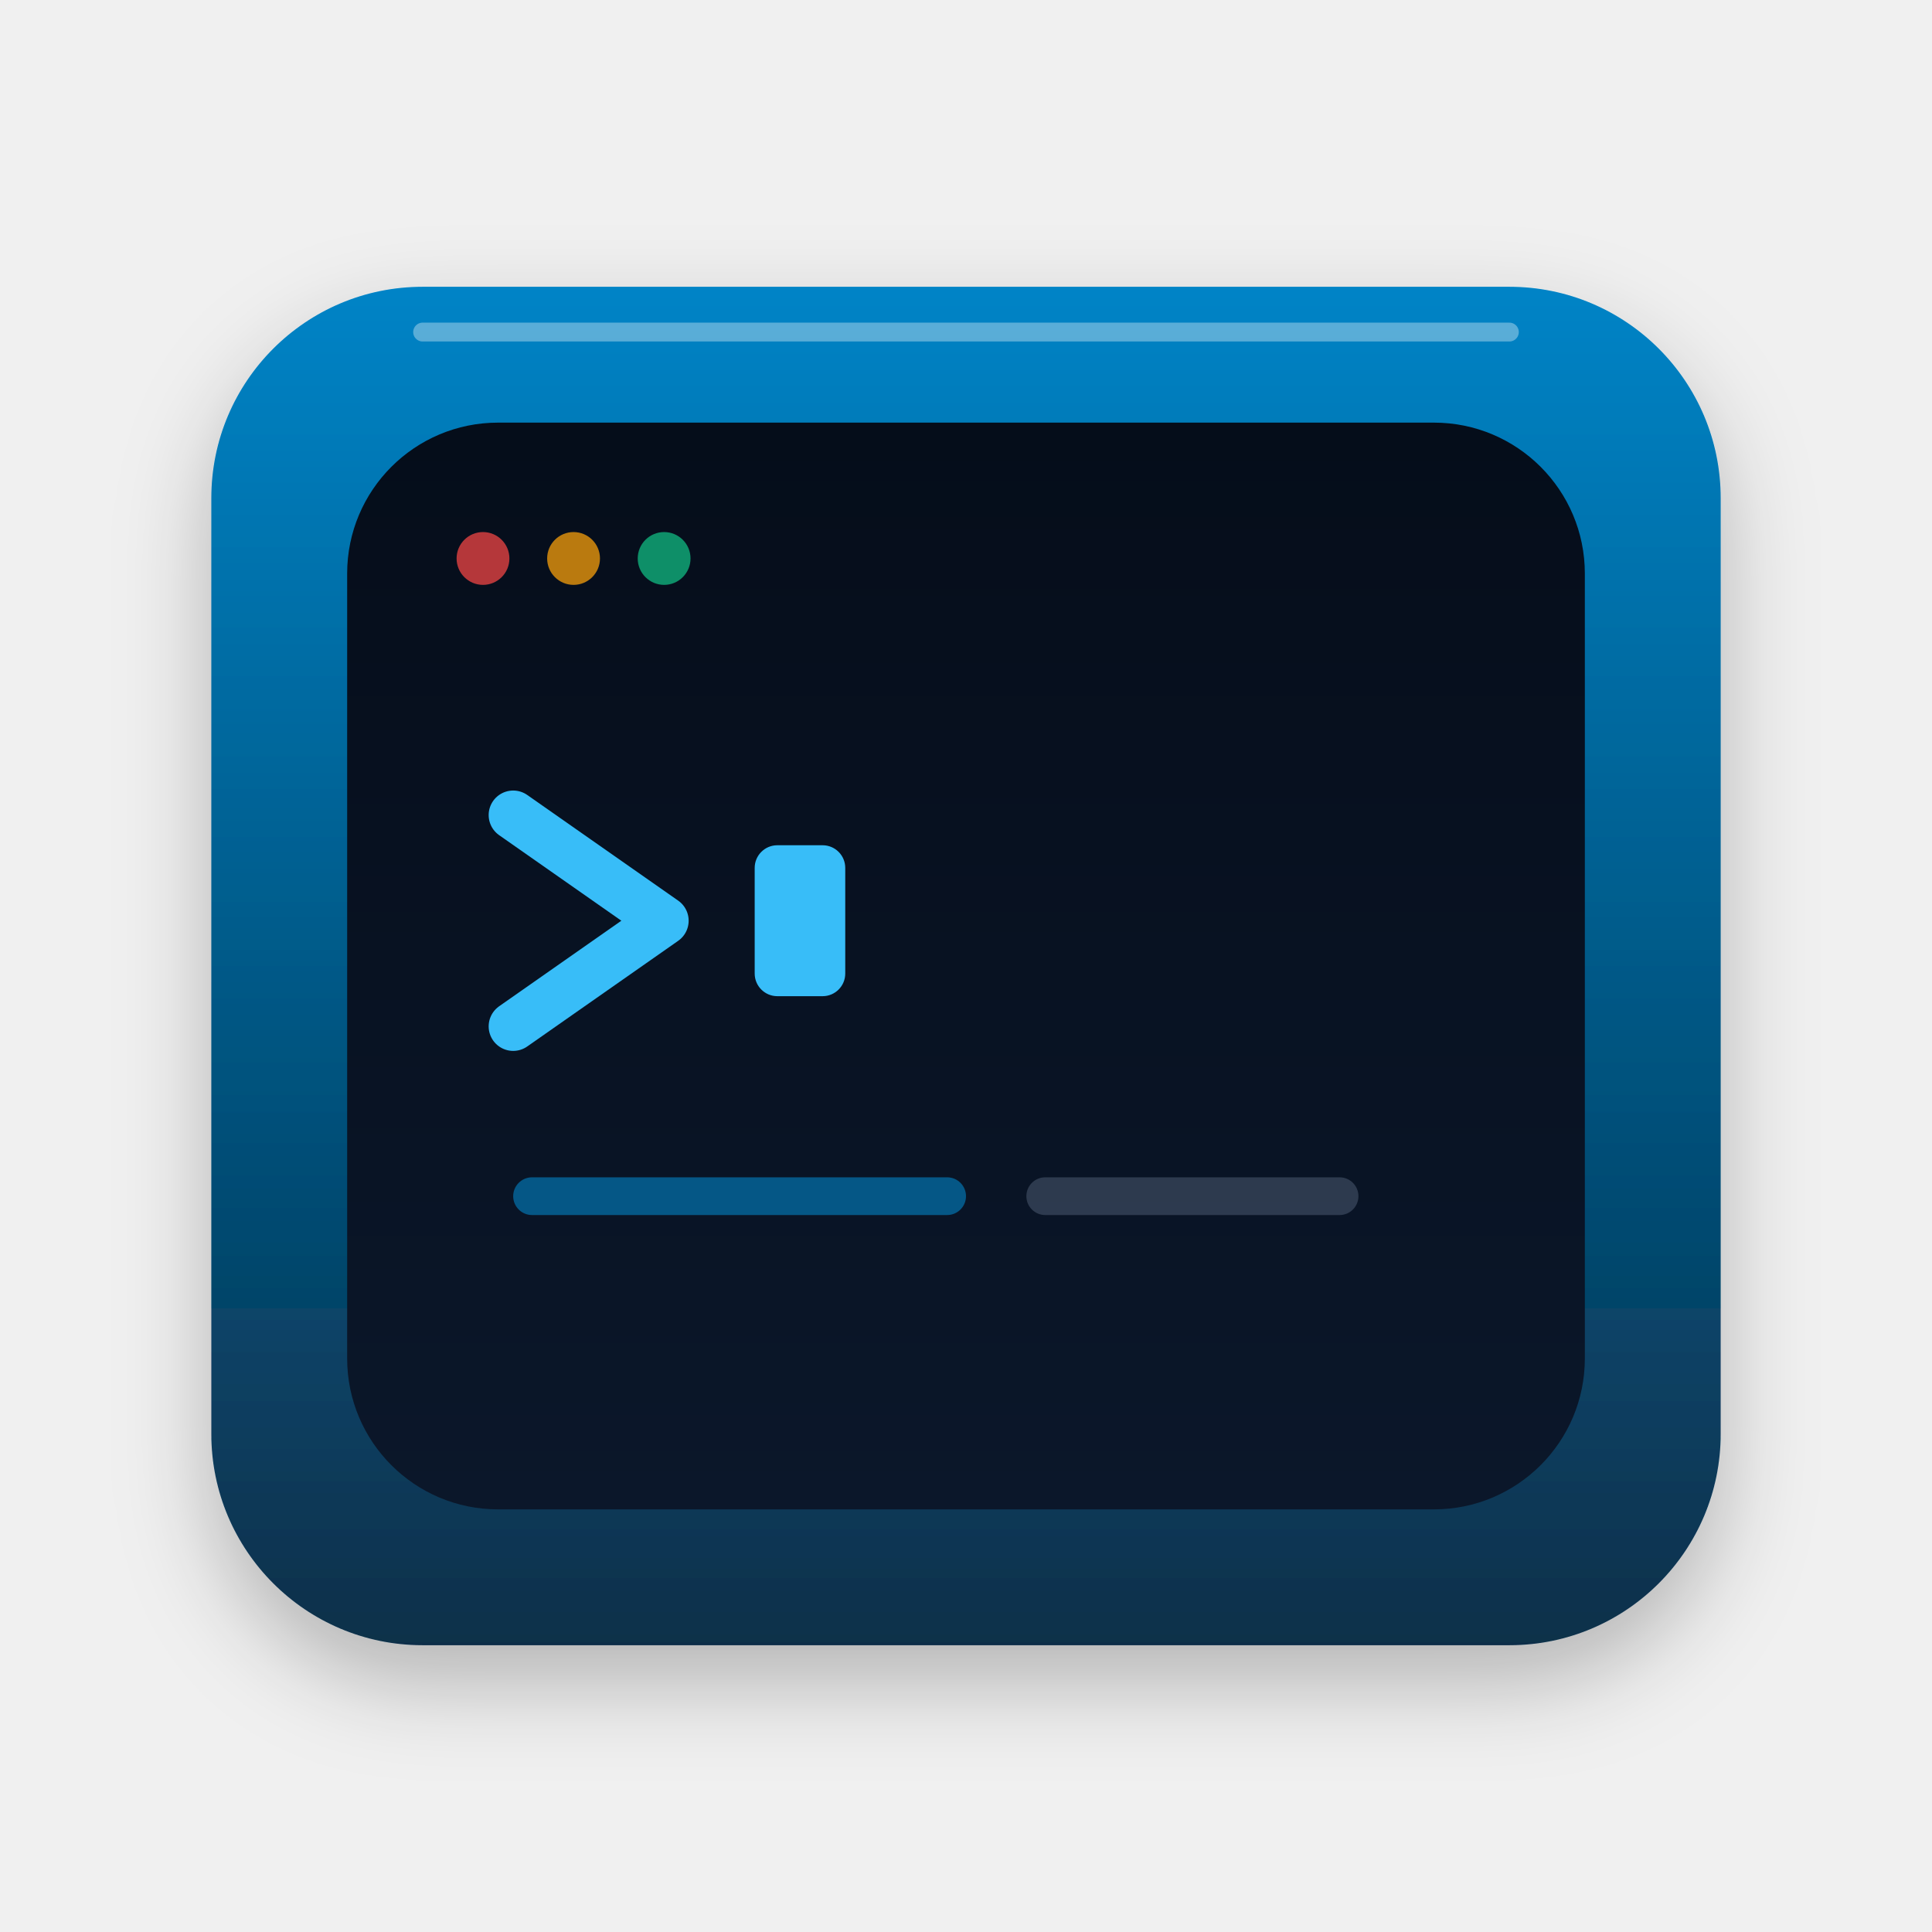
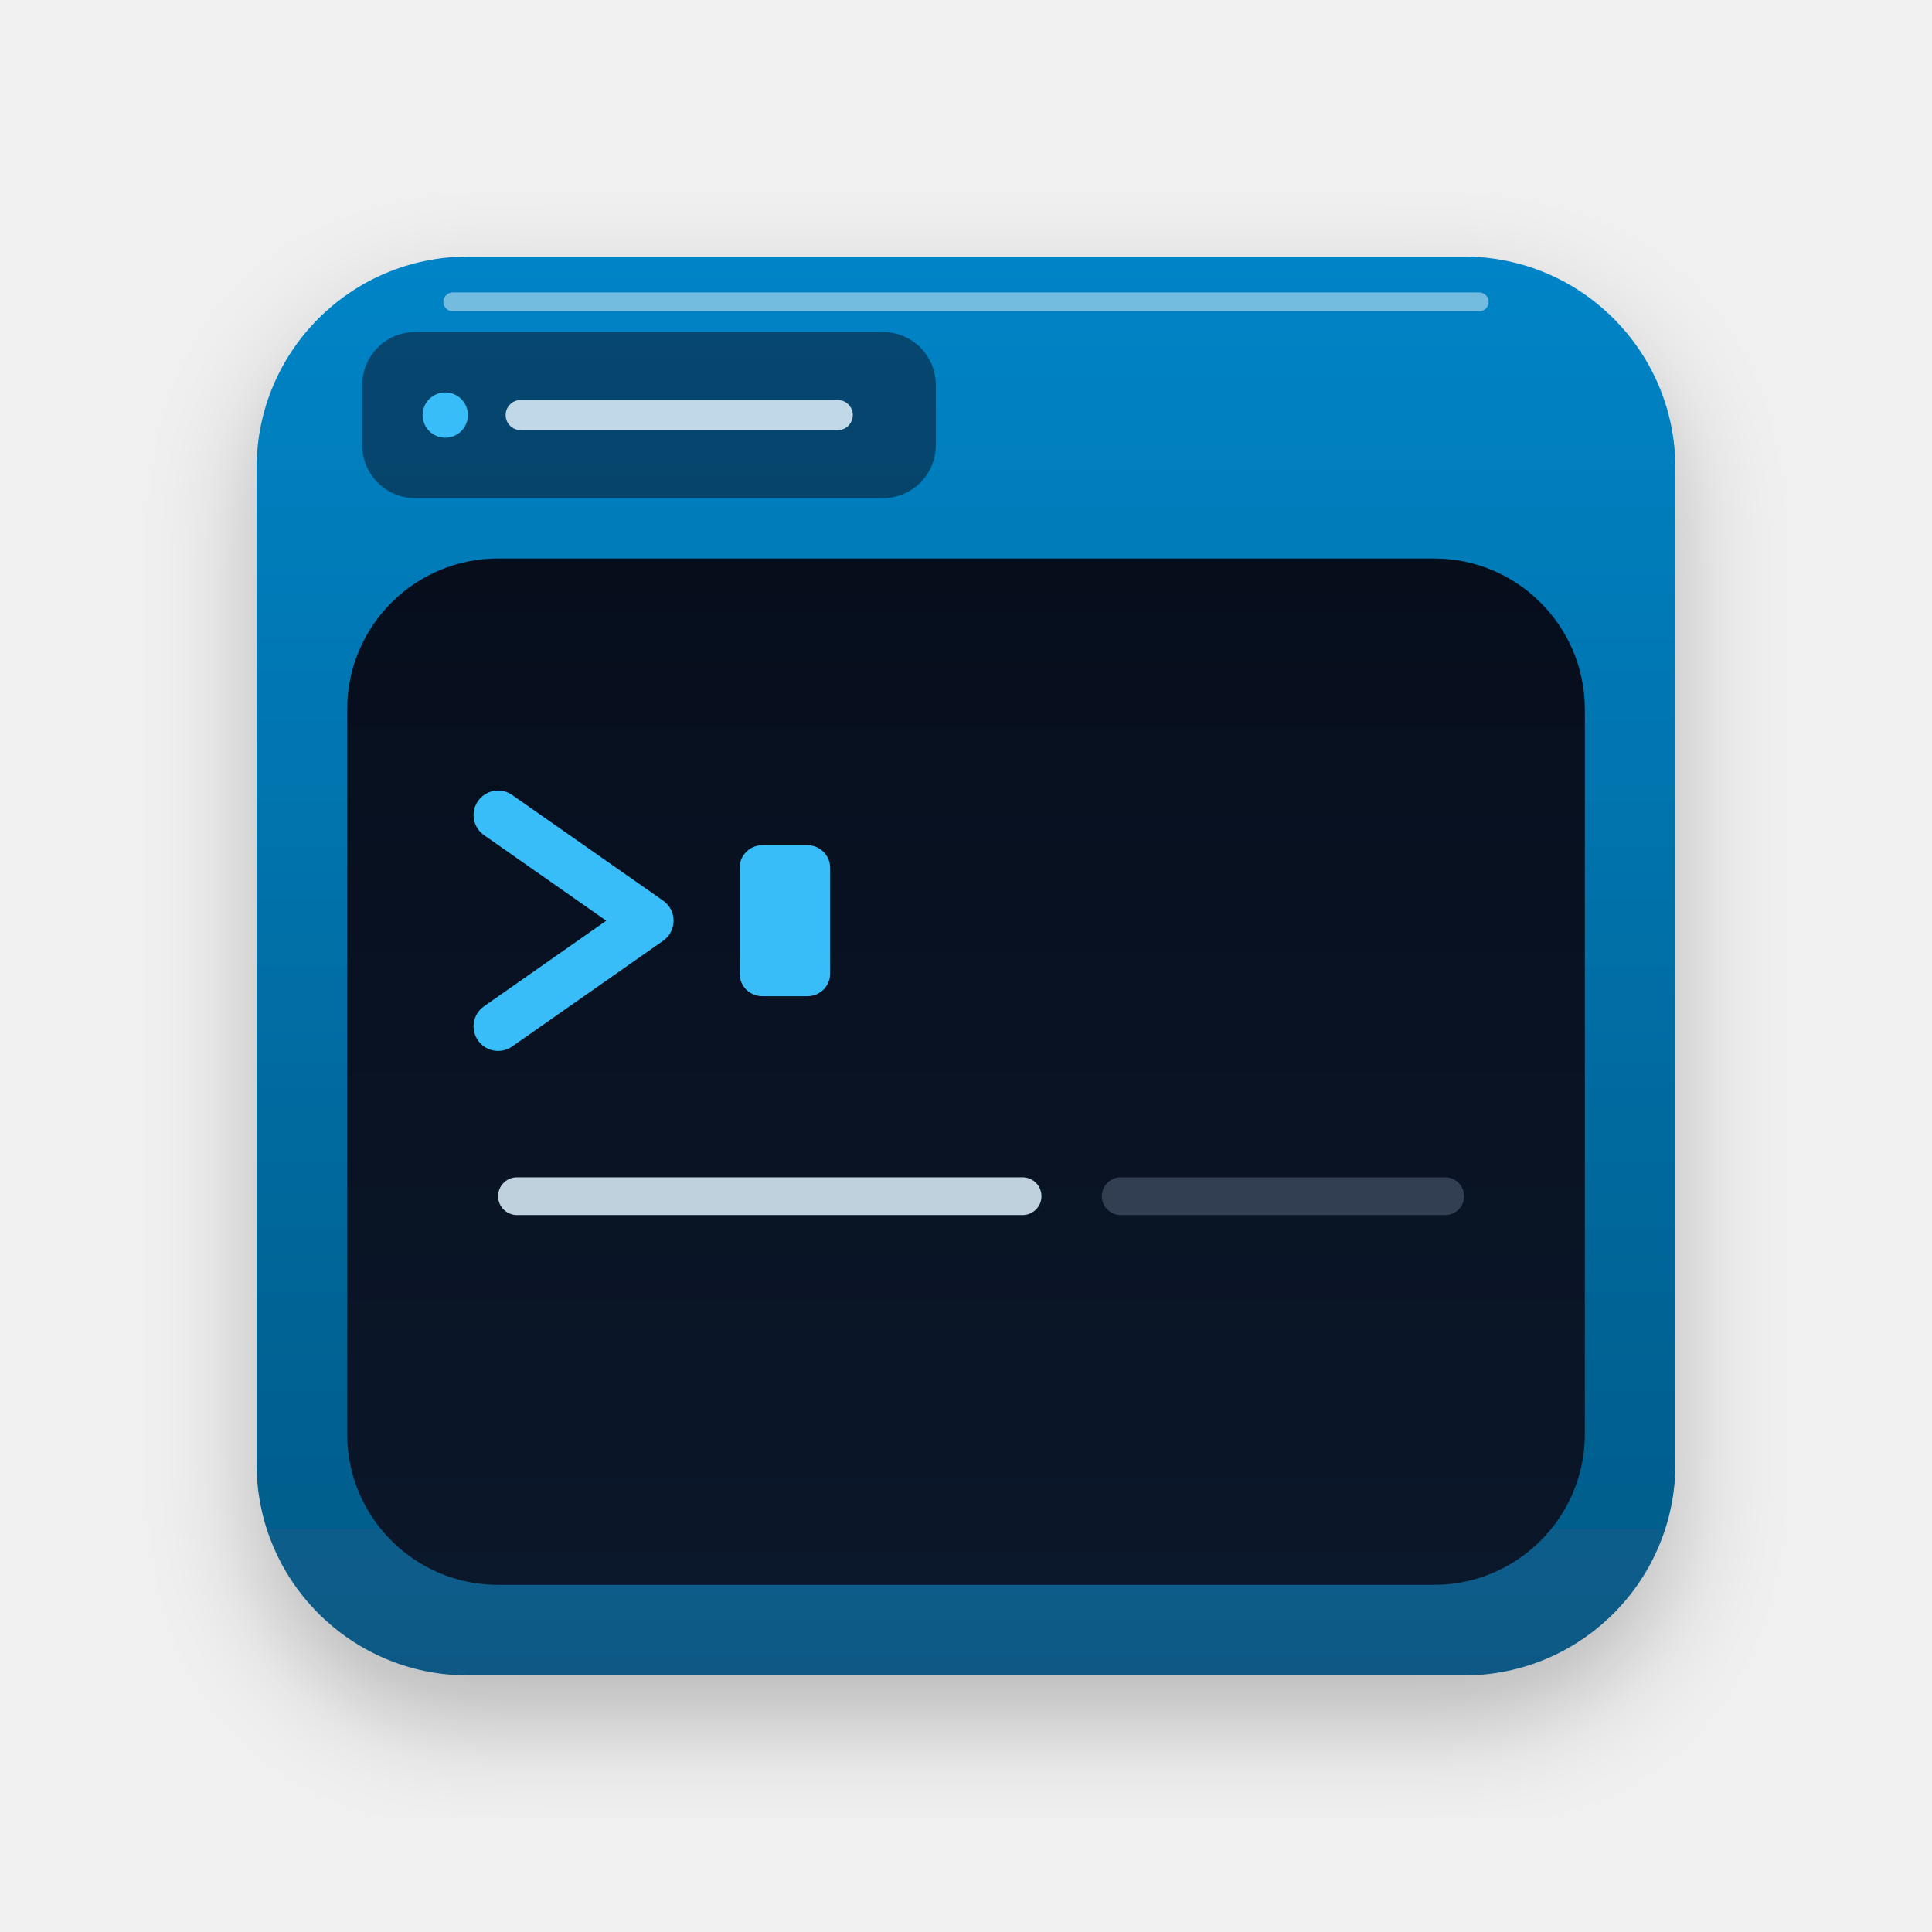
<svg xmlns="http://www.w3.org/2000/svg" viewBox="0 0 256 256" width="256" height="256">
  <defs>
-     <linearGradient id="term-chassis" x1="0%" y1="0%" x2="0%" y2="100%">
+     <linearGradient id="term-frame" x1="0%" y1="0%" x2="0%" y2="100%">
      <stop offset="0%" stop-color="#0284c7" />
-       <stop offset="100%" stop-color="#082f49" />
+       <stop offset="100%" stop-color="#075985" />
    </linearGradient>
-     <linearGradient id="term-screen" x1="0%" y1="0%" x2="0%" y2="100%">
-       <stop offset="0%" stop-color="#050d1a" />
+     <linearGradient id="term-dark" x1="0%" y1="0%" x2="0%" y2="100%">
+       <stop offset="0%" stop-color="#060e1c" />
      <stop offset="100%" stop-color="#0b172a" />
    </linearGradient>
-     <filter id="shadow" x="-10%" y="-10%" width="120%" height="120%">
-       <feDropShadow dx="0" dy="5" stdDeviation="6" flood-opacity="0.25" />
+     <filter id="shadow-window" x="-10%" y="-10%" width="120%" height="120%">
+       <feDropShadow dx="0" dy="6" stdDeviation="7" flood-opacity="0.24" />
    </filter>
  </defs>
-   <rect x="28" y="38" width="200" height="180" rx="28" ry="28" fill="url(#term-chassis)" filter="url(#shadow)" />
-   <rect x="46" y="56" width="164" height="144" rx="20" ry="20" fill="url(#term-screen)" />
-   <circle cx="64" cy="74" r="3.5" fill="#ef4444" opacity="0.75" />
-   <circle cx="76" cy="74" r="3.5" fill="#f59e0b" opacity="0.75" />
-   <circle cx="88" cy="74" r="3.5" fill="#10b981" opacity="0.75" />
-   <path d="M 68 108 L 88 122 L 68 136" stroke="#38bdf8" stroke-width="6.5" stroke-linecap="round" stroke-linejoin="round" fill="none" />
-   <rect x="100" y="112" width="12" height="20" rx="3" fill="#38bdf8" />
-   <rect x="68" y="156" width="60" height="5" rx="2.5" fill="#0284c7" opacity="0.6" />
-   <rect x="136" y="156" width="44" height="5" rx="2.5" fill="#64748b" opacity="0.4" />
-   <path d="M 56 44 L 200 44" stroke="#ffffff" stroke-width="2.5" stroke-linecap="round" opacity="0.35" />
+   <rect x="34" y="34" width="188" height="188" rx="28" ry="28" fill="url(#term-frame)" filter="url(#shadow-window)" />
+   <rect x="48" y="44" width="76" height="22" rx="7" ry="7" fill="#0b172a" fill-opacity="0.55" />
+   <circle cx="59" cy="55" r="3" fill="#38bdf8" />
+   <rect x="67" y="53" width="46" height="4" rx="2" fill="#e0f2fe" opacity="0.85" />
+   <rect x="46" y="74" width="164" height="136" rx="20" ry="20" fill="url(#term-dark)" />
+   <path d="M 66 108 L 86 122 L 66 136" stroke="#38bdf8" stroke-width="6.5" stroke-linecap="round" stroke-linejoin="round" fill="none" />
+   <rect x="98" y="112" width="12" height="20" rx="3" fill="#38bdf8" />
+   <rect x="66" y="156" width="72" height="5" rx="2.5" fill="#e0f2fe" opacity="0.85" />
+   <rect x="146" y="156" width="48" height="5" rx="2.5" fill="#64748b" opacity="0.45" />
+   <path d="M 60 40 L 196 40" stroke="#ffffff" stroke-width="2.5" stroke-linecap="round" opacity="0.45" />
</svg>
